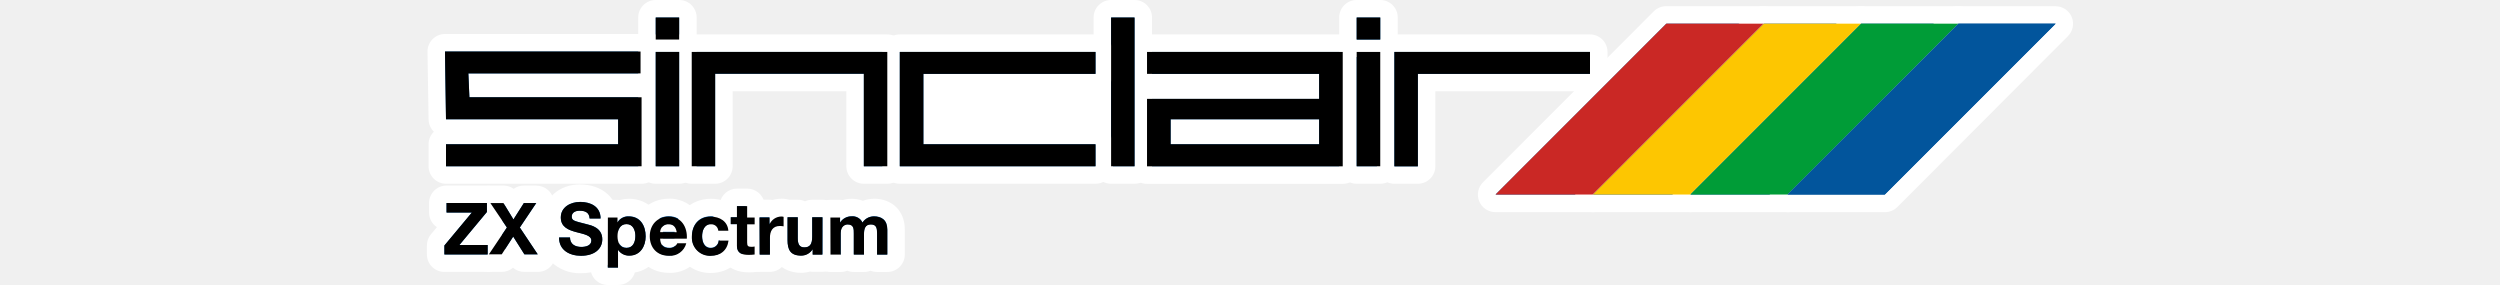
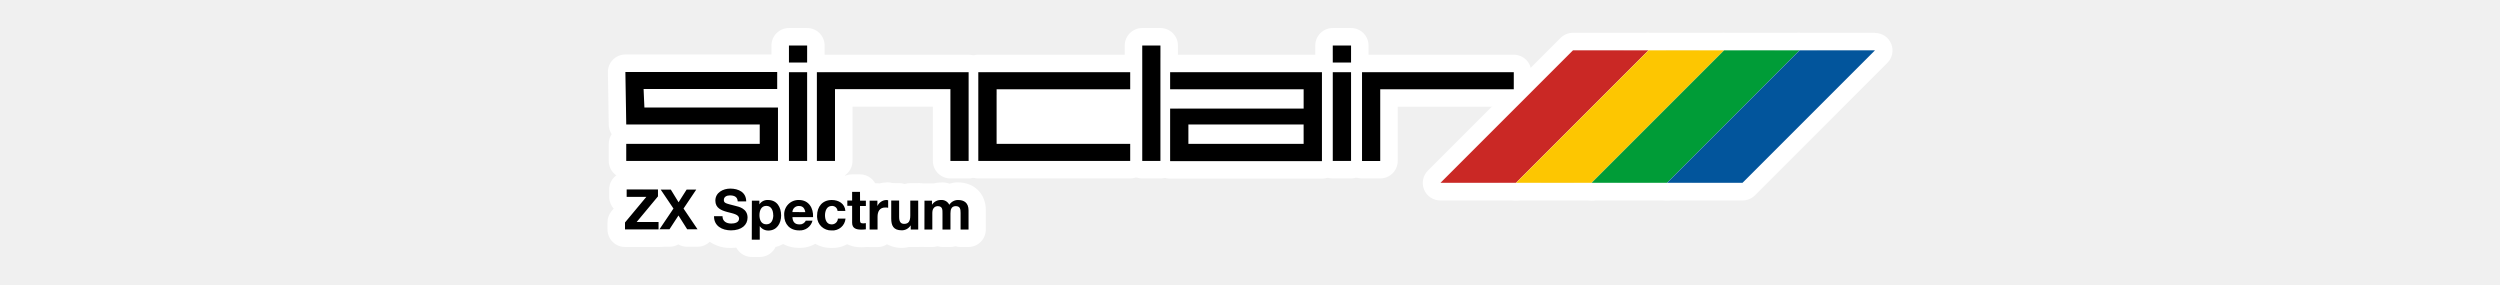
<svg xmlns="http://www.w3.org/2000/svg" viewBox="0 0 1000 114">
  <g id="Layer_2" data-name="Layer 2">
-     <rect x="210.68" y="86.9" width="21.57" height="9.19" fill="#fff" />
+     <rect x="393.34" y="38" width="77.56" height="19" fill="#fff" />
+     <rect x="287.34" y="66.89" width="50.74" height="20.99" fill="#fff" />
  </g>
  <g id="Layer_1" data-name="Layer 1">
-     <rect x="369.35" y="30.97" width="81.32" height="26.03" fill="#fff" />
-     <path d="M267.58,105.66c-6.53,0-11.1-4.65-11.1-11.32A11,11,0,0,1,267.14,83h.44a10.2,10.2,0,0,1,7.65,3.18,12.49,12.49,0,0,1,3.06,9.37,3.4,3.4,0,0,1-.28,1.17,3.36,3.36,0,0,1-.15,1.54A10.14,10.14,0,0,1,267.58,105.66Z" fill="#02559c" />
-     <path d="M267.58,86.49c5.06,0,7.5,4.26,7.22,8.83H264.07c.11,2.59,1.38,3.77,3.65,3.77a3.36,3.36,0,0,0,3.22-1.93h3.59a6.67,6.67,0,0,1-7,5c-4.69,0-7.6-3.22-7.6-7.82s3.08-7.85,7.6-7.85M264,92.73h6.74c-.37-2.07-1.26-3.16-3.25-3.16a3.2,3.2,0,0,0-3.38,3h0a.66.66,0,0,1,0,.14m3.51-13.24c-8.32,0-14.6,6.38-14.6,14.85s6.14,14.82,14.6,14.82a13.6,13.6,0,0,0,13.61-9.82,6.63,6.63,0,0,0,.34-2.12,6.12,6.12,0,0,0,.25-1.46,15.94,15.94,0,0,0-4-12,13.78,13.78,0,0,0-10.2-4.29Z" fill="#fff" />
-     <path d="M276.69,70a3.5,3.5,0,0,1-3.5-3.5V20.77a3.5,3.5,0,0,1,3.5-3.5h78.23a3.5,3.5,0,0,1,3.5,3.5V66.5a3.5,3.5,0,0,1-3.5,3.5h-9.38a3.5,3.5,0,0,1-3.5-3.5V33H289.56V66.51a3.5,3.5,0,0,1-3.5,3.5Z" fill="#02559c" />
-     <path d="M354.92,20.77V66.5h-9.38v-37H286.06v37h-9.37V20.77h78.23m0-7H276.69a7,7,0,0,0-7,7V66.5a7,7,0,0,0,7,7h9.37a7,7,0,0,0,7-7v-30h45.48v30a7,7,0,0,0,7,7h9.38a7,7,0,0,0,7-7V20.77A7,7,0,0,0,354.92,13.77Z" fill="#fff" />
-     <rect x="258.79" y="3.5" width="16.37" height="15.8" rx="3.5" fill="#02559c" />
-     <path d="M271.66,7v8.8h-9.37V7h9.37m0-7h-9.37a7,7,0,0,0-7,7v8.8a7,7,0,0,0,7,7h9.37a7,7,0,0,0,7-7V7A7,7,0,0,0,271.66,0Z" fill="#fff" />
-     <path d="M178.4,70a3.5,3.5,0,0,1-3.5-3.5V57.7a3.5,3.5,0,0,1,3.5-3.5h65.36v-3H178.4a3.52,3.52,0,0,1-3.5-3.45l-.43-27.1a3.55,3.55,0,0,1,1-2.51,3.47,3.47,0,0,1,2.49-1h78.23a3.48,3.48,0,0,1,3.5,3.48h0v8.79a3.5,3.5,0,0,1-3.5,3.5H191l.12,2.54h65.51a3.5,3.5,0,0,1,3.5,3.5v27.6a3.5,3.5,0,0,1-3.5,3.5h0Z" fill="#02559c" />
-     <path d="M256.19,20.6v8.77H187.34l.42,9.54h68.87v27.6H178.4v-8.8h68.85v-10H178.4L178,20.6h78.22m0-7H178a7,7,0,0,0-7,7v.11l.43,27.08a7.06,7.06,0,0,0,2.12,4.9,7,7,0,0,0-2.12,5V66.5a7,7,0,0,0,7,7h78.23a7,7,0,0,0,7-7V38.91a7,7,0,0,0-2.11-5,7,7,0,0,0,1.67-4.54V20.6a7,7,0,0,0-7-7Z" fill="#fff" />
-     <path d="M284.25,105.67a10.7,10.7,0,0,1-11-10.39h0c0-.24,0-.49,0-.73,0-6.81,4.56-11.56,11.09-11.56,5.81,0,10.12,3.66,10.48,8.9a3.42,3.42,0,0,1-.56,2.15,3.45,3.45,0,0,1,.62,2.49C294.15,102.08,290,105.67,284.25,105.67Zm.1-11.71v.57l.18-.33-.18-.2Z" fill="#02559c" />
-     <path d="M284.34,86.49c3.51,0,6.73,1.84,7,5.64h-4a2.77,2.77,0,0,0-3-2.56h0c-2.61,0-3.48,2.65-3.48,4.83s.84,4.69,3.4,4.69a3.14,3.14,0,0,0,3.25-3h3.93c-.51,3.94-3.25,6.1-7.16,6.1a7.22,7.22,0,0,1-7.5-6.92c0-.24,0-.47,0-.7,0-4.63,2.76-8.06,7.59-8.06m7.07,9.58h0m-7.08-16.58c-8.46,0-14.59,6.33-14.59,15.06a14.25,14.25,0,0,0,13.86,14.62h.64c7.38,0,13-4.77,14.06-11.89a6.12,6.12,0,0,0,.11-1.21,7,7,0,0,0-.33-2.13,7,7,0,0,0,.22-2.28c-.49-7.17-6.23-12.17-14-12.17Z" fill="#fff" />
-     <path d="M209.76,105.26a3.51,3.51,0,0,1-3-1.63l-1.55-2.46-1.6,2.49a3.51,3.51,0,0,1-3,1.6h-5.05a3.49,3.49,0,0,1-3.5-3.47,3.53,3.53,0,0,1,.59-2l5.88-8.8-5.29-7.83a3.5,3.5,0,0,1,2.9-5.46h5.23a3.45,3.45,0,0,1,3,1.67l1.1,1.78,1.16-1.83a3.54,3.54,0,0,1,3-1.62h4.94a3.49,3.49,0,0,1,2.91,5.45L212.14,91,218,99.78a3.49,3.49,0,0,1-2.91,5.44Z" fill="#02559c" />
-     <path d="M214.51,81.23h0m0,0L207.93,91l7.16,10.73h-5.33l-4.48-7.1-4.58,7.1h-5.14L202.76,91l-6.61-9.78h5.23l4,6.56,4.17-6.56h4.94m0-7h-4.92a7,7,0,0,0-4.1,1.32,7,7,0,0,0-4.1-1.32h-5.23a7,7,0,0,0-5.8,10.92l4,5.88-4.58,6.85a7,7,0,0,0,5.82,10.89h5.09a7,7,0,0,0,4.53-1.66,7,7,0,0,0,4.56,1.66h5.38A7,7,0,0,0,221,97.88l-4.56-6.83,3.88-5.78a7,7,0,0,0-5.71-11Z" fill="#fff" />
-     <rect x="258.79" y="17.27" width="16.37" height="52.73" rx="3.5" fill="#02559c" />
-     <path d="M271.66,20.77V66.5h-9.37V20.77h9.37m0-7h-9.37a7,7,0,0,0-7,7V66.5a7,7,0,0,0,7,7h9.37a7,7,0,0,0,7-7V20.77A7,7,0,0,0,271.66,13.77Z" fill="#fff" />
-     <path d="M243.13,110.5a3.5,3.5,0,0,1-3.5-3.5V86.9a3.5,3.5,0,0,1,3.5-3.5H247a3.48,3.48,0,0,1,1.16.19A9.28,9.28,0,0,1,251.5,83c6.14,0,10.26,4.61,10.26,11.49,0,6.47-4.22,11.18-10,11.18a8.51,8.51,0,0,1-1-.06V107a3.5,3.5,0,0,1-3.5,3.5Zm7.49-16.86c0,.24,0,.49,0,.73a4.74,4.74,0,0,0,.06.75,4.7,4.7,0,0,0,0-.75,4.49,4.49,0,0,0-.06-.73Z" fill="#02559c" />
-     <path d="M251.5,86.5c4.66,0,6.76,3.76,6.76,8,0,4-2.19,7.68-6.53,7.68a5.3,5.3,0,0,1-4.46-2.25h-.06V107h-4.08V86.9H247v1.9h.06a5,5,0,0,1,4.43-2.3m-.86,12.59c2.67,0,3.53-2.3,3.53-4.72s-.94-4.8-3.56-4.8-3.54,2.39-3.54,4.8.92,4.72,3.57,4.72m.86-19.59A13.55,13.55,0,0,0,248,80a8.26,8.26,0,0,0-1-.06h-3.85a7,7,0,0,0-7,7h0V107a7,7,0,0,0,7,7h4.08a7,7,0,0,0,6.72-5c6.59-1.07,11.33-7,11.33-14.5,0-8.83-5.66-15-13.76-15Z" fill="#fff" />
-     <path d="M299.5,105.44c-7.39,0-8.19-4.92-8.19-7V93a3.5,3.5,0,0,1-2.47-3.35V86.9a3.5,3.5,0,0,1,2.47-3.35V82.44a3.5,3.5,0,0,1,3.5-3.5h4.09a3.5,3.5,0,0,1,3.5,3.5v1a3.5,3.5,0,0,1,3,3.47v2.73a3.5,3.5,0,0,1-3,3.46v2a3.5,3.5,0,0,1,3,3.46v3.19a3.49,3.49,0,0,1-2.91,3.45A16.49,16.49,0,0,1,299.5,105.44Z" fill="#02559c" />
-     <path d="M298.9,82.44V86.9h3v2.73h-3V97c0,1.38.34,1.73,1.72,1.73a6.67,6.67,0,0,0,1.27-.12v3.19a15.9,15.9,0,0,1-2.39.15c-2.5,0-4.69-.58-4.69-3.54V89.64h-2.47V86.9h2.47V82.44h4.09m0-7h-4.09a7,7,0,0,0-6.93,6.07,7,7,0,0,0-2.54,5.39v2.73A7,7,0,0,0,287.81,95V98.4c0,4.86,3.06,10.54,11.69,10.54a20.28,20.28,0,0,0,3.57-.25,7,7,0,0,0,5.82-6.9V98.6a7,7,0,0,0-1.63-4.49,6.87,6.87,0,0,0,1.63-4.48V86.9a7,7,0,0,0-3.13-5.83,7,7,0,0,0-6.86-5.63Z" fill="#fff" />
-     <path d="M232.35,105.75a13,13,0,0,1-9.39-3.49,10.05,10.05,0,0,1-2.85-7.35,3.52,3.52,0,0,1,2-3.15A8.35,8.35,0,0,1,220.76,87c0-6.37,5.62-9.71,11.17-9.71,7,0,11.73,4.07,11.73,10.12a3.44,3.44,0,0,1-1.2,2.59,8.57,8.57,0,0,1,1.93,5.64C244.39,100.69,240.67,105.75,232.35,105.75Z" fill="#02559c" />
-     <path d="M232,80.74c4.29,0,8.23,1.87,8.23,6.62h-4.37c-.14-2.48-1.9-3.11-4.06-3.11-1.43,0-3.1.61-3.1,2.33s1,1.78,6.13,3.11c1.49.37,6.09,1.32,6.09,6,0,3.76-3,6.58-8.54,6.58-4.54,0-8.8-2.24-8.74-7.3H228c0,2.73,2.12,3.79,4.54,3.79,1.58,0,4-.45,4-2.56s-3.08-2.58-6.1-3.39-6.12-2-6.12-5.84c0-4.2,4-6.21,7.67-6.21m0-7c-8.36,0-14.67,5.68-14.67,13.21a13.17,13.17,0,0,0,.58,4,7,7,0,0,0-1.27,3.94,13.46,13.46,0,0,0,3.86,9.85,16.45,16.45,0,0,0,11.88,4.53c10.68,0,15.54-7,15.54-13.58a12.56,12.56,0,0,0-1.26-5.55,6.72,6.72,0,0,0,.57-2.76c0-8-6.26-13.62-15.23-13.62Z" fill="#fff" />
-     <path d="M177.76,105.26a3.5,3.5,0,0,1-3.5-3.5V98.2a3.61,3.61,0,0,1,.81-2.2l6.21-7.43h-2.66a3.5,3.5,0,0,1-3.5-3.5V81.28a3.5,3.5,0,0,1,3.5-3.5h16.14a3.5,3.5,0,0,1,3.5,3.5h0v3.57a3.41,3.41,0,0,1-.81,2.24l-6.21,7.43h3.81a3.5,3.5,0,0,1,3.5,3.5v3.79a3.5,3.5,0,0,1-3.5,3.5Z" fill="#02559c" />
-     <path d="M194.76,81.23V84.8l-11,13.2h11.3v3.79h-17.3V98.2l11-13.2H178.62V81.21h16.14m0-7H178.62a7,7,0,0,0-7,7V85a7,7,0,0,0,3.14,5.87l-2.37,2.84a7,7,0,0,0-1.63,4.49v3.56a7,7,0,0,0,7,7h17.31a7,7,0,0,0,7-7V98a7,7,0,0,0-3.92-6.29l2-2.39a6.92,6.92,0,0,0,1.61-4.52V81.23a7,7,0,0,0-7-7Z" fill="#fff" />
-     <path d="M458.81,70a3.5,3.5,0,0,1-3.5-3.5V39.57a3.5,3.5,0,0,1,3.5-3.5h65.35V33H458.81a3.5,3.5,0,0,1-3.5-3.5V20.77a3.5,3.5,0,0,1,3.5-3.5h78.28a3.5,3.5,0,0,1,3.5,3.5V66.51a3.5,3.5,0,0,1-3.5,3.5Zm65.35-15.8v-3h-52.4v3Z" fill="#02559c" />
-     <path d="M537.09,20.77V66.51H458.81V39.57h68.85v-10H458.81v-8.8h78.28M468.24,57.71h59.42v-10H468.24v10m68.85-43.94H458.81a7,7,0,0,0-7,7v8.77a7,7,0,0,0,2.12,5,7,7,0,0,0-2.12,5v27a7,7,0,0,0,7,7h78.28a7,7,0,0,0,7-7V20.77A7,7,0,0,0,537.09,13.77Z" fill="#fff" />
-     <rect x="539.17" y="17.27" width="16.43" height="52.73" rx="3.5" fill="#02559c" />
-     <path d="M552.1,20.77V66.5h-9.43V20.77h9.43m0-7h-9.43a7,7,0,0,0-7,7V66.5a7,7,0,0,0,7,7h9.43a7,7,0,0,0,7-7V20.77A7,7,0,0,0,552.1,13.77Z" fill="#fff" />
-     <rect x="539.17" y="3.5" width="16.43" height="15.8" rx="3.5" fill="#02559c" />
-     <path d="M552.1,7v8.8h-9.43V7h9.43m0-7h-9.43a7,7,0,0,0-7,7v8.8a7,7,0,0,0,7,7h9.43a7,7,0,0,0,7-7V7A7,7,0,0,0,552.1,0Z" fill="#fff" />
-     <path d="M557.76,70a3.5,3.5,0,0,1-3.5-3.5V20.77a3.5,3.5,0,0,1,3.5-3.5H636a3.5,3.5,0,0,1,3.5,3.5v8.77A3.5,3.5,0,0,1,636,33H570.64V66.51a3.5,3.5,0,0,1-3.5,3.5Z" fill="#02559c" />
-     <path d="M636,20.77v8.77H567.14v37h-9.38V20.77H636m0-7H557.76a7,7,0,0,0-7,7V66.5a7,7,0,0,0,7,7h9.38a7,7,0,0,0,7-7v-30H636a7,7,0,0,0,7-7V20.77A7,7,0,0,0,636,13.77Z" fill="#fff" />
-     <path d="M303.84,105.26a3.5,3.5,0,0,1-3.5-3.5V86.9a3.5,3.5,0,0,1,3.5-3.5h3.92a3.49,3.49,0,0,1,1.43.3,8.55,8.55,0,0,1,3.37-.7,6.46,6.46,0,0,1,2,.34,3.47,3.47,0,0,1,2.35,3.3v3.8a3.48,3.48,0,0,1-3.47,3.5,3.72,3.72,0,0,1-.81-.09,3.85,3.85,0,0,0-.69-.06,1.93,1.93,0,0,0-.34,0,3.28,3.28,0,0,0-.18,1.24v6.7a3.5,3.5,0,0,1-3.5,3.5Z" fill="#02559c" />
-     <path d="M312.53,86.5a2.91,2.91,0,0,1,.89.14v3.8a7.19,7.19,0,0,0-1.47-.15c-3,0-4,2.16-4,4.77v6.7h-4.09V86.9h3.9v2.76h0a5.27,5.27,0,0,1,4.75-3.16m0-7A12.26,12.26,0,0,0,309,80a7,7,0,0,0-1.3-.12h-3.89a7,7,0,0,0-7,7v14.87a7,7,0,0,0,7,7h4.09a7,7,0,0,0,7-7V97.28a7,7,0,0,0,5.49-6.83v-3.8A7,7,0,0,0,315.76,80a9.78,9.78,0,0,0-3.18-.53Z" fill="#fff" />
-     <rect x="440.94" y="3.5" width="16.37" height="66.51" rx="3.5" fill="#02559c" />
-     <path d="M453.81,7V66.51h-9.37V7h9.37m0-7h-9.37a7,7,0,0,0-7,7V66.5a7,7,0,0,0,7,7h9.37a7,7,0,0,0,7-7V7A7,7,0,0,0,453.81,0Z" fill="#fff" />
-     <path d="M350.83,105.26a3.5,3.5,0,0,1-2.61-1.17,3.49,3.49,0,0,1-2.62,1.17h-4.08a3.5,3.5,0,0,1-2.62-1.17,3.49,3.49,0,0,1-2.62,1.17H332.2a3.5,3.5,0,0,1-3.5-3.5V86.9a3.5,3.5,0,0,1,3.5-3.5h3.85a3.45,3.45,0,0,1,1.24.22,9.23,9.23,0,0,1,3.36-.63,8.8,8.8,0,0,1,4.52,1.15A8.72,8.72,0,0,1,349.48,83c5.51,0,8.94,3.38,8.94,8.82v10a3.5,3.5,0,0,1-3.5,3.5Z" fill="#02559c" />
-     <path d="M349.48,86.49c3.17,0,5.44,1.47,5.44,5.32v10h-4.09V93.34c0-2-.17-3.63-2.5-3.63s-2.73,1.9-2.73,3.77v8.28h-4.08V93.42c0-1.72.11-3.71-2.48-3.71-.8,0-2.76.52-2.76,3.43v8.62H332.2V86.9h3.85v2h.06a5.37,5.37,0,0,1,4.54-2.42A4.4,4.4,0,0,1,345,89a5.4,5.4,0,0,1,4.48-2.48m0-7a12.23,12.23,0,0,0-4.31.79,12.84,12.84,0,0,0-4.52-.79,12.52,12.52,0,0,0-3.49.49,8.05,8.05,0,0,0-1.11-.08H332.2a7,7,0,0,0-7,7v14.86a7,7,0,0,0,7,7h4.08a7.09,7.09,0,0,0,2.62-.5,7.17,7.17,0,0,0,2.62.5h4.08a7.09,7.09,0,0,0,2.62-.5,7.12,7.12,0,0,0,2.61.5h4.09a7,7,0,0,0,7-7v-10c0-7.37-5-12.32-12.44-12.32Z" fill="#fff" />
-     <path d="M320.46,105.67c-3.33,0-8.93-1.25-8.93-9.63V86.9A3.5,3.5,0,0,1,315,83.4h4.1A3.5,3.5,0,0,1,322,84.92a3.53,3.53,0,0,1,2.89-1.52H329a3.5,3.5,0,0,1,3.5,3.5h0v14.86a3.5,3.5,0,0,1-3.5,3.5h-3.89a3.7,3.7,0,0,1-1.27-.23A9.2,9.2,0,0,1,320.46,105.67Z" fill="#02559c" />
-     <path d="M319.11,86.9v8.39c0,2.45.72,3.66,2.62,3.66,2.21,0,3.16-1.24,3.16-4.26V86.9H329v14.86h-3.89V99.69H325a5.3,5.3,0,0,1-4.55,2.48c-4.34,0-5.43-2.45-5.43-6.13V86.9h4.08m0-7H315a7,7,0,0,0-7,7h0V96c0,9.68,6.42,13.13,12.43,13.13a12.62,12.62,0,0,0,3.51-.5,7,7,0,0,0,1.12.09H329a7,7,0,0,0,7-7V86.9a7,7,0,0,0-7-7h-4.09a7.05,7.05,0,0,0-2.89.62A7,7,0,0,0,319.11,79.9Z" fill="#fff" />
-     <path d="M359.92,70a3.5,3.5,0,0,1-3.5-3.5V20.77a3.5,3.5,0,0,1,3.5-3.5H438.2a3.5,3.5,0,0,1,3.5,3.5v8.77a3.5,3.5,0,0,1-3.5,3.5H372.85V54.21H438.2a3.5,3.5,0,0,1,3.5,3.5v8.8a3.5,3.5,0,0,1-3.5,3.5Z" fill="#02559c" />
-     <path d="M438.2,20.77v8.77H369.35V57.71H438.2v8.8H359.92V20.77H438.2m0-7H359.92a7,7,0,0,0-7,7V66.5a7,7,0,0,0,7,7H438.2a7,7,0,0,0,7-7V57.7a7,7,0,0,0-7-7H376.35V36.54H438.2a7,7,0,0,0,7-7V20.77A7,7,0,0,0,438.2,13.77Z" fill="#fff" />
-     <path d="M598.22,81.31a3.5,3.5,0,0,1-2.48-6L664.07,7a3.47,3.47,0,0,1,2.47-1h38.89a3.5,3.5,0,0,1,2.48,6L639.58,80.34a3.48,3.48,0,0,1-2.48,1Z" fill="#02559c" />
-     <path d="M705.43,9.47h0m0,0L637.1,77.81H598.22L666.54,9.47h38.89m0-7h-38.9a7,7,0,0,0-4.95,2L593.26,72.86a7,7,0,0,0,5,12h38.88a7,7,0,0,0,5-2L710.31,14.5a7,7,0,0,0-4.87-12Z" fill="#fff" />
-     <path d="M637.19,81.31a3.5,3.5,0,0,1-2.47-6L703,7a3.51,3.51,0,0,1,2.48-1h38.89a3.5,3.5,0,0,1,3.52,3.48,3.46,3.46,0,0,1-1,2.52L678.55,80.34a3.44,3.44,0,0,1-2.47,1Z" fill="#02559c" />
-     <path d="M744.41,9.47h0m0,0L676.08,77.81H637.19L705.52,9.47h38.89m0-7H705.52a7,7,0,0,0-5,2L632.19,72.86a7,7,0,0,0,4.95,12H676a7,7,0,0,0,5-2l68.3-68.36a7,7,0,0,0-4.87-12Z" fill="#fff" />
-     <path d="M676.14,81.31a3.5,3.5,0,0,1-2.48-6L742,7a3.47,3.47,0,0,1,2.47-1h38.89a3.5,3.5,0,0,1,2.48,6L717.5,80.34a3.48,3.48,0,0,1-2.48,1Z" fill="#02559c" />
-     <path d="M783.35,9.47h0m0,0L715,77.81H676.14L744.46,9.47h38.89m0-7H744.46a7,7,0,0,0-5,2L671.14,72.86a7,7,0,0,0,5,12H715a7,7,0,0,0,5-2L788.23,14.5a7,7,0,0,0-4.87-12Z" fill="#fff" />
-     <path d="M715,81.31a3.5,3.5,0,0,1-2.48-6L780.89,7a3.51,3.51,0,0,1,2.48-1h38.88a3.5,3.5,0,0,1,2.48,6L756.4,80.34a3.44,3.44,0,0,1-2.47,1Z" fill="#02559c" />
-     <path d="M822.25,9.47h0m0,0L753.93,77.81H715L783.37,9.47h38.88m0-7H783.37a7,7,0,0,0-5,2L710,72.86a7,7,0,0,0,5,12h38.89a7,7,0,0,0,5-2L827.13,14.5a7,7,0,0,0-4.87-12Z" fill="#fff" />
-     <path d="M178.4,66.5V57.71h68.85v-10H178.4L178,20.6h78.22v8.77H187.34l.42,9.54h68.87v27.6H178.4Zm83.89,0V20.77h9.37V66.5Zm14.4,0V20.77h78.23V66.5h-9.38v-37H286.06v37Zm83.23,0V20.77H438.2v8.77H369.35V57.71H438.2v8.8H359.92Zm84.52,0V7h9.37V66.51h-9.37Zm98.23,0V20.77h9.43V66.5Zm15.09,0V20.77H636v8.77H567.14v37h-9.38ZM458.81,20.77v8.77h68.85v10H458.81v27h78.28V20.77Zm68.85,36.94H468.24v-10h59.42ZM262.29,15.8V7h9.37v8.8Zm280.38,0V7h9.43v8.8ZM177.76,98.2l11-13.2H178.62V81.21h16.14v3.57L183.76,98h11.3v3.79h-17.3Zm25-7.2-6.61-9.78h5.23l4,6.56,4.17-6.56h4.94L207.93,91l7.16,10.73h-5.33l-4.48-7.1-4.58,7.1h-5.14ZM228,95c0,2.73,2.12,3.79,4.54,3.79,1.58,0,4-.45,4-2.56s-3.08-2.58-6.1-3.39-6.12-2-6.12-5.84c0-4.2,4-6.21,7.67-6.21,4.29,0,8.23,1.87,8.23,6.62h-4.37c-.14-2.48-1.9-3.11-4.06-3.11-1.43,0-3.1.61-3.1,2.33s1,1.78,6.13,3.11c1.49.37,6.09,1.32,6.09,6,0,3.76-3,6.58-8.54,6.58-4.54,0-8.8-2.24-8.74-7.3Zm15.15-8H247v1.9h.06a5,5,0,0,1,4.43-2.3c4.66,0,6.76,3.76,6.76,8,0,4-2.19,7.68-6.53,7.68a5.3,5.3,0,0,1-4.46-2.25h-.06v7h-4.08Zm11,7.47c0-2.36-.94-4.8-3.56-4.8S247,92.06,247,94.47s.92,4.72,3.57,4.72,3.57-2.4,3.57-4.82Zm9.9,1c.11,2.59,1.38,3.77,3.65,3.77a3.36,3.36,0,0,0,3.22-1.93h3.59a6.67,6.67,0,0,1-7,5c-4.69,0-7.6-3.22-7.6-7.82s3.08-7.85,7.6-7.85c5.06,0,7.5,4.26,7.22,8.83Zm6.64-2.59c-.37-2.07-1.26-3.16-3.25-3.16a3.2,3.2,0,0,0-3.38,3h0a.66.66,0,0,1,0,.14Zm16.62-.6a2.77,2.77,0,0,0-3-2.56h0c-2.61,0-3.48,2.65-3.48,4.83s.84,4.69,3.4,4.69a3.14,3.14,0,0,0,3.25-3h3.93c-.51,3.94-3.25,6.1-7.16,6.1a7.22,7.22,0,0,1-7.5-6.92c0-.24,0-.47,0-.7,0-4.63,2.76-8.06,7.59-8.06,3.51,0,6.73,1.84,7,5.64ZM298.86,87h3v2.73h-3V97c0,1.38.34,1.73,1.72,1.73a6.67,6.67,0,0,0,1.27-.12v3.19a15.9,15.9,0,0,1-2.39.15c-2.5,0-4.69-.58-4.69-3.54V89.64H292.3V86.9h2.47V82.44h4.09Zm4.94,0h4v2.76h0a5.27,5.27,0,0,1,4.75-3.16,2.91,2.91,0,0,1,.89.14v3.8a7.19,7.19,0,0,0-1.47-.15c-3,0-4,2.16-4,4.77v6.7h-4.09Zm25.14,14.86h-3.89V99.79H325a5.3,5.3,0,0,1-4.55,2.48c-4.34,0-5.43-2.45-5.43-6.13V86.9h4.08v8.39c0,2.45.72,3.66,2.62,3.66,2.21,0,3.16-1.24,3.16-4.26V86.9h4.09ZM332.16,87H336v2h.06a5.37,5.37,0,0,1,4.54-2.42A4.4,4.4,0,0,1,345,89.06a5.4,5.4,0,0,1,4.48-2.48c3.17,0,5.44,1.47,5.44,5.32v9.95h-4.09V93.43c0-2-.17-3.63-2.5-3.63s-2.73,1.9-2.73,3.77v8.28h-4.08V93.51c0-1.72.11-3.71-2.48-3.71-.8,0-2.76.52-2.76,3.43v8.62h-4.08Z" />
-     <path d="M666.54,9.47,598.22,77.81H637.1L705.43,9.47" fill="#ca2825" />
-     <path d="M705.52,9.47,637.19,77.81h38.89L744.41,9.47" fill="#fdc601" />
-     <path d="M744.46,9.47,676.14,77.81H715L783.35,9.47" fill="#009c37" />
-     <path d="M783.37,9.47,715,77.81h38.89L822.25,9.47" fill="#02559c" />
+     <path d="M354.57,80a2.62,2.62,0,0,1,.69.11v3a5.38,5.38,0,0,0-1.14-.11h0c-2.32,0-3.1,1.67-3.1,3.7V91.8h-3.17l-.07-11.53h3.11v2.15A4.07,4.07,0,0,1,354.57,80m0-7h-.09a11,11,0,0,0-2.69.36,6.69,6.69,0,0,0-.9-.06h-3.11a7,7,0,0,0-7,7l.07,11.53a7,7,0,0,0,7,7H351a7,7,0,0,0,7-7V89.46a7.45,7.45,0,0,0,1.66-1A7,7,0,0,0,362.26,83v-3a7,7,0,0,0-4.88-6.67,9.66,9.66,0,0,0-2.77-.44Z" fill="#fff" />
+     <path d="M307,80h.2c3.61,0,5.24,2.92,5.24,6.21,0,3.1-1.7,6-5.06,6h-.11a4.11,4.11,0,0,1-3.38-1.77v5.43h-3.19V80.27h3v1.48h0A3.82,3.82,0,0,1,307,80m-.5,9.77c2.06,0,2.77-1.86,2.77-3.74l0,.08c0-1.83-.73-3.72-2.76-3.72s-2.75,1.85-2.75,3.72.71,3.66,2.77,3.66M307,73a11.06,11.06,0,0,0-2.71.34,5.44,5.44,0,0,0-.57,0h-3a7,7,0,0,0-7,7V95.79a7,7,0,0,0,7,7h3.19a7,7,0,0,0,6.32-4c5.42-1.3,9.23-6.3,9.23-12.63,0-7.59-5.07-13.12-12.07-13.2Z" fill="#fff" />
+     <path d="M332.66,80c2.73,0,5.22,1.43,5.43,4.38l-3.11,0a2.16,2.16,0,0,0-2.15-2h-.18c-2,0-2.7,2-2.7,3.74s.65,3.64,2.64,3.64h.08a2.44,2.44,0,0,0,2.44-2.33h3.05a5.17,5.17,0,0,1-5.56,4.74h-.23a5.6,5.6,0,0,1-5.59-5.37h0v-.55c0-3.59,2.15-6.25,5.89-6.25m5.5,7.43h0M332.66,73c-7.46,0-12.89,5.57-12.89,13.25v.55c0,.09,0,.19,0,.29h0a12.57,12.57,0,0,0,12.59,12.08h.37a12.1,12.1,0,0,0,12.32-10.53,8,8,0,0,0,.1-1.21,7.07,7.07,0,0,0-.2-1.67,7.38,7.38,0,0,0,.12-1.88c-.45-6.3-5.67-10.88-12.42-10.88Z" fill="#fff" />
+     <path d="M344,76.74v3.53h2.33v2.12H344V88c0,1.07.27,1.35,1.34,1.35h0a5.34,5.34,0,0,0,1-.1v2.48a12,12,0,0,1-1.7.11h-.15c-1.94,0-3.64-.45-3.64-2.74V82.32h-1.92V80.2h1.92V76.74H344m0-7h-3.17a7,7,0,0,0-6.84,5.48,7,7,0,0,0-2.08,5v2.12a7,7,0,0,0,1.92,4.82v2c0,4.85,3.29,9.74,10.64,9.74h.15a19.85,19.85,0,0,0,2.67-.18,7,7,0,0,0,6-6.93V89.28a7,7,0,0,0-.9-3.43,7,7,0,0,0,.91-3.46V80.27a7,7,0,0,0-2.59-5.43,7,7,0,0,0-6.74-5.1Z" fill="#fff" />
+     <path d="M292.06,75.46c3.32,0,6.38,1.45,6.38,5.13h-3.39c-.11-1.92-1.47-2.41-3.15-2.41-1.11,0-2.4.47-2.4,1.81s.77,1.38,4.75,2.41c1.16.29,4.73,1,4.73,4.66,0,2.91-2.33,5.1-6.63,5.1-3.52,0-6.83-1.74-6.78-5.66l3.39,0c0,2.12,1.65,2.94,3.52,2.94,1.23,0,3.11-.35,3.11-2s-2.39-2-4.74-2.63-4.74-1.56-4.74-4.54c0-3.25,3.1-4.81,5.95-4.81m0-7c-7.39,0-12.95,5.08-12.95,11.81a12,12,0,0,0,.33,2.85,7,7,0,0,0-.87,3.29A12.14,12.14,0,0,0,282,95.18a14.32,14.32,0,0,0,10.34,4c8.95,0,13.63-6.09,13.63-12.1a11.85,11.85,0,0,0-.85-4.4,7.05,7.05,0,0,0,.31-2.07c0-7.14-5.5-12.13-13.38-12.13Z" fill="#fff" />
+     <path d="M319.61,80c3.93,0,5.82,3.3,5.61,6.85h-8.29c.09,2,1.07,2.92,2.83,2.92h.14a2.6,2.6,0,0,0,2.36-1.5H325a5.17,5.17,0,0,1-5,3.9l-.42,0c-3.63,0-5.89-2.5-5.89-6.06A5.72,5.72,0,0,1,319.61,80m2.47,4.84c-.29-1.61-1-2.45-2.52-2.45h-.15a2.48,2.48,0,0,0-2.48,2.33v.11l5.15,0M319.61,73a12.7,12.7,0,0,0-12.89,13.09c0,7.48,5.3,12.93,12.63,13.06l.68,0A12.19,12.19,0,0,0,331.83,90a7.42,7.42,0,0,0,.21-1.62,5.81,5.81,0,0,0,.16-1.12,14,14,0,0,0-3.54-10.46A12.24,12.24,0,0,0,319.61,73Z" fill="#fff" />
+     <path d="M278.5,75.79h0m0,0-5.09,7.59L279,91.7h-4.13l-3.48-5.51L267.8,91.7h-4l5.58-8.32-5.12-7.59h4.05l3.11,5.09,3.23-5.09h3.84m0-7h-3.84a7,7,0,0,0-3.17.76,7,7,0,0,0-3.17-.76h-4.05a7,7,0,0,0-5.8,10.92L261,83.39l-3,4.41a7,7,0,0,0,5.81,10.9h4a7,7,0,0,0,3.51-.94,7,7,0,0,0,3.52.94H279a7,7,0,0,0,5.82-10.88l-2.95-4.43,2.39-3.56a7,7,0,0,0-5.72-11Z" fill="#fff" />
+     <path d="M322.85,18.21V25h-7.27V18.21h7.27m0-7h-7.27a7,7,0,0,0-7,7V25a7,7,0,0,0,7,7h7.27a7,7,0,0,0,7-7V18.21a7,7,0,0,0-7-7Z" fill="#fff" />
+     <path d="M322.85,28.89V64.37h-7.27V28.89h7.27m0-7h-7.27a7,7,0,0,0-7,7V64.37a7,7,0,0,0,7,7h7.27a7,7,0,0,0,7-7V28.89a7,7,0,0,0-7-7Z" fill="#fff" />
+     <path d="M310.88,28.76v6.8H257.43l.33,7.41h53.43V64.38H250.5V57.55h53.4V49.79H250.5l-.34-21h60.72m0-7H250.16a7,7,0,0,0-7,7.11l.34,21a6.94,6.94,0,0,0,1.17,3.77,7,7,0,0,0-1.17,3.88v6.82a7,7,0,0,0,7,7h60.69a7,7,0,0,0,7-7V43A7,7,0,0,0,317,39a7,7,0,0,0,.91-3.46v-6.8a7,7,0,0,0-7-7Z" fill="#fff" />
+     <path d="M263.19,75.78v2.77l-8.54,10.26h8.77v2.94H250V89l8.53-10.24h-7.86V75.78h12.52m0-7H250.67a7,7,0,0,0-7,7v2.94a7,7,0,0,0,1.82,4.72l-.87,1A7,7,0,0,0,243,89v2.79a7,7,0,0,0,7,7h13.42a7,7,0,0,0,7-7V88.81a7,7,0,0,0-2.32-5.21l.47-.57a7,7,0,0,0,1.62-4.48V75.78a7,7,0,0,0-7-7Z" fill="#fff" />
+     <path d="M367.29,80.2V91.8h-3V90.2h-.06a4.14,4.14,0,0,1-3.5,1.92h0c-3.37,0-4.21-1.9-4.21-4.75V80.2h3.16v6.51c0,1.9.56,2.84,2,2.84,1.72,0,2.46-1,2.46-3.31v-6h3.17m0-7h-3.17a7.26,7.26,0,0,0-2.25.36,7.15,7.15,0,0,0-2.24-.36h-3.16a7,7,0,0,0-7,7v7.17c0,8.66,6,11.74,11.19,11.75h0a11.47,11.47,0,0,0,2.82-.35c.24,0,.49,0,.74,0h3a7,7,0,0,0,7-7V80.2a7,7,0,0,0-7-7Z" fill="#fff" />
+     <path d="M464.17,18.21V64.38H456.9V18.21h7.27m0-7H456.9a7,7,0,0,0-7,7V64.37a7,7,0,0,0,7,7h7.27a7,7,0,0,0,7-7V18.21a7,7,0,0,0-7-7Z" fill="#fff" />
+     <path d="M540.42,28.89V64.37h-7.31V28.89h7.31m0-7h-7.31a7,7,0,0,0-7,7V64.37a7,7,0,0,0,7,7h7.31a7,7,0,0,0,7-7V28.89a7,7,0,0,0-7-7Z" fill="#fff" />
+     <path d="M528.78,28.89V64.4H468.05v-21h53.41V35.7H468.05V28.89h60.73M475.35,57.55h46.11V49.79h-46.1v7.76m53.43-35.66H468.05a7,7,0,0,0-7,7V35.7a7,7,0,0,0,1.17,3.87,7,7,0,0,0-1.17,3.88v21a7,7,0,0,0,7,7h60.73a7,7,0,0,0,7-7V28.89a7,7,0,0,0-7-7Z" fill="#fff" />
+     <path d="M540.42,18.21V25h-7.31V18.21h7.31m0-7h-7.31a7,7,0,0,0-7,7V25a7,7,0,0,0,7,7h7.31a7,7,0,0,0,7-7V18.21a7,7,0,0,0-7-7Z" fill="#fff" />
+     <path d="M605.51,28.89V35.7H552.09V64.4h-7.28V28.89h60.7m0-7h-60.7a7,7,0,0,0-7,7V64.37a7,7,0,0,0,7,7h7.28a7,7,0,0,0,7-7V42.7h46.42a7,7,0,0,0,7-7V28.89a7,7,0,0,0-7-7Z" fill="#fff" />
+     <path d="M387.45,28.89V64.37h-7.28V35.66H334V64.37h-7.27V28.89h60.7m0-7h-60.7a7,7,0,0,0-7,7V64.37a7,7,0,0,0,7,7H334a7,7,0,0,0,7-7V42.66h32.15V64.37a7,7,0,0,0,7,7h7.28a7,7,0,0,0,7-7V28.89a7,7,0,0,0-7-7Z" fill="#fff" />
+     <path d="M376.64,79.94a3.43,3.43,0,0,1,3.08,1.93A4.17,4.17,0,0,1,383.19,80c2.46,0,4.22,1.14,4.22,4.13V91.8h-3.17V85.26c0-1.55-.13-2.81-1.94-2.81s-2.12,1.47-2.12,2.92V91.8H377V85.33c0-1.34.08-2.88-1.93-2.88-.62,0-2.14.4-2.14,2.66V91.8h-3.16V80.27h3v1.56h.05A4.13,4.13,0,0,1,376.29,80h.35m0-7h-.54a11.5,11.5,0,0,0-2.63.36c-.23,0-.46,0-.7,0h-3a7,7,0,0,0-7,7V91.8a7,7,0,0,0,7,7H373a7.24,7.24,0,0,0,2-.3,7.12,7.12,0,0,0,2,.3h3.16a7.12,7.12,0,0,0,2-.3,7.17,7.17,0,0,0,2,.3h3.17a7,7,0,0,0,7-7V84.08c0-6.56-4.61-11.13-11.22-11.13h-.06a11.38,11.38,0,0,0-3.25.51,10.37,10.37,0,0,0-3.24-.52Z" fill="#fff" />
+     <path d="M452.08,28.89V35.7H398.64V57.55h53.44v6.83H391.32V28.89h60.76m0-7H391.32a7,7,0,0,0-7,7V64.37a7,7,0,0,0,7,7h60.76a7,7,0,0,0,7-7V57.55a7,7,0,0,0-7-7H405.64V42.7h46.44a7,7,0,0,0,7-7V28.89a7,7,0,0,0-7-7Z" fill="#fff" />
+     <path d="M659.38,20.12h0m0,0-53,53H576.21l53-53h30.17m0-7H629.21a7,7,0,0,0-5,2.06l-53,53a7,7,0,0,0,5,12h30.17a7,7,0,0,0,5-2.06l52.93-52.94a7,7,0,0,0-4.87-12Zm0,14h0Z" fill="#fff" />
+     <path d="M689.62,20.12h0m0,0-53,53H606.47l53-53h30.17m0-7H659.45a7,7,0,0,0-5,2.06l-53,53a7,7,0,0,0,5,12h30.17a7,7,0,0,0,5-2.06L694.5,25.15a7,7,0,0,0-4.87-12Zm0,14h0Z" fill="#fff" />
+     <path d="M719.83,20.12h0m0,0-53,53H636.66l53-53h30.17m0-7H689.66a7,7,0,0,0-4.95,2.06l-53,53a7,7,0,0,0,4.95,12h30.16a7,7,0,0,0,4.95-2.06l52.94-52.94a7,7,0,0,0-4.87-12Zm0,14h0Z" fill="#fff" />
+     <path d="M750,20.12h0m0,0-53,53H666.84l53-53H750m0-7H719.85a7,7,0,0,0-5,2.06l-53,53a7,7,0,0,0,5,12H697a7,7,0,0,0,5-2.06l52.91-52.94a7,7,0,0,0-4.87-12Zm0,14Z" fill="#fff" />
+     <path d="M250.5,64.37V57.55h53.4V49.79H250.5l-.34-21h60.72v6.8H257.43l.33,7.41h53.43V64.38H250.5Zm65.08,0V28.89h7.27V64.37Zm11.17,0V28.89h60.7V64.37h-7.28V35.66H334V64.37Zm64.57,0V28.89h60.76V35.7H398.64V57.55h53.44v6.83H391.32Zm65.58,0V18.21h7.27V64.38H456.9Zm76.21,0V28.89h7.31V64.37Zm11.7,0V28.89h60.7V35.7H552.09V64.4h-7.28ZM468.05,28.89V35.7h53.41v7.75H468.05v21h60.73V28.89Zm53.41,28.66H475.35V49.79h46.1ZM315.58,25V18.21h7.27V25Zm217.53,0V18.21h7.31V25ZM250,89l8.53-10.24h-7.86V75.78h12.52v2.77l-8.54,10.26h8.77v2.94H250Zm19.39-5.58-5.12-7.59h4.05l3.11,5.09,3.23-5.09h3.84l-5.09,7.59L279,91.7h-4.13l-3.48-5.51L267.8,91.7h-4ZM289,86.48c0,2.12,1.65,2.94,3.52,2.94,1.23,0,3.11-.35,3.11-2s-2.39-2-4.74-2.63-4.74-1.56-4.74-4.54c0-3.25,3.1-4.81,5.95-4.81,3.32,0,6.38,1.45,6.38,5.13h-3.39c-.11-1.92-1.47-2.41-3.15-2.41-1.11,0-2.4.47-2.4,1.81s.77,1.38,4.75,2.41c1.16.29,4.73,1,4.73,4.66,0,2.91-2.33,5.1-6.63,5.1-3.52,0-6.83-1.74-6.78-5.66Zm11.75-6.21h3v1.48h0A3.84,3.84,0,0,1,307.21,80c3.61,0,5.24,2.92,5.24,6.21,0,3.1-1.7,6-5.06,6a4.1,4.1,0,0,1-3.49-1.77h0v5.43h-3.19Zm8.54,5.8c0-1.83-.73-3.72-2.76-3.72s-2.75,1.85-2.75,3.72.71,3.66,2.77,3.66,2.77-1.86,2.77-3.74Zm7.68.78c.09,2,1.07,2.92,2.83,2.92a2.61,2.61,0,0,0,2.5-1.5H325a5.16,5.16,0,0,1-5.43,3.88c-3.63,0-5.89-2.5-5.89-6.06A5.72,5.72,0,0,1,319.61,80c3.93,0,5.82,3.3,5.61,6.85Zm5.15-2c-.29-1.61-1-2.45-2.52-2.45a2.49,2.49,0,0,0-2.63,2.32h0v.11Zm12.9-.47a2.16,2.16,0,0,0-2.32-2h0c-2,0-2.7,2-2.7,3.74s.65,3.64,2.64,3.64a2.44,2.44,0,0,0,2.52-2.33h3.05a5.17,5.17,0,0,1-5.56,4.74,5.6,5.6,0,0,1-5.82-5.37h0v-.55c0-3.59,2.15-6.25,5.89-6.25,2.73,0,5.22,1.43,5.43,4.38Zm9-4.1h2.33v2.12H344V88c0,1.07.27,1.35,1.34,1.35a5.34,5.34,0,0,0,1-.1v2.48a12.68,12.68,0,0,1-1.85.11c-1.94,0-3.64-.45-3.64-2.74V82.32h-1.92V80.2h1.92V76.74H344Zm3.83,0h3.11v2.15h0A4.07,4.07,0,0,1,354.57,80a2.62,2.62,0,0,1,.69.11v3a4.8,4.8,0,0,0-1.14-.11c-2.32,0-3.1,1.67-3.1,3.7V91.8h-3.17ZM367.29,91.8h-3V90.2h-.06a4.14,4.14,0,0,1-3.53,1.92c-3.37,0-4.21-1.9-4.21-4.75V80.2h3.16v6.51c0,1.9.56,2.84,2,2.84,1.72,0,2.46-1,2.46-3.31v-6h3.17Zm2.5-11.53h3v1.56h.05A4.15,4.15,0,0,1,376.34,80a3.43,3.43,0,0,1,3.38,1.92A4.17,4.17,0,0,1,383.19,80c2.46,0,4.22,1.14,4.22,4.13V91.8h-3.17V85.26c0-1.55-.13-2.81-1.94-2.81s-2.12,1.47-2.12,2.92V91.8H377V85.33c0-1.34.08-2.88-1.93-2.88-.62,0-2.14.4-2.14,2.66V91.8h-3.16Z" />
+     <path d="M629.21,20.12l-53,53h30.17l53-53" fill="#ca2825" />
+     <path d="M659.45,20.12l-53,53h30.17l53-53" fill="#fdc601" />
+     <path d="M689.66,20.12l-53,53h30.16l53-53" fill="#009c37" />
+     <path d="M719.85,20.12l-53,53H697l53-53" fill="#02559c" />
  </g>
</svg>
